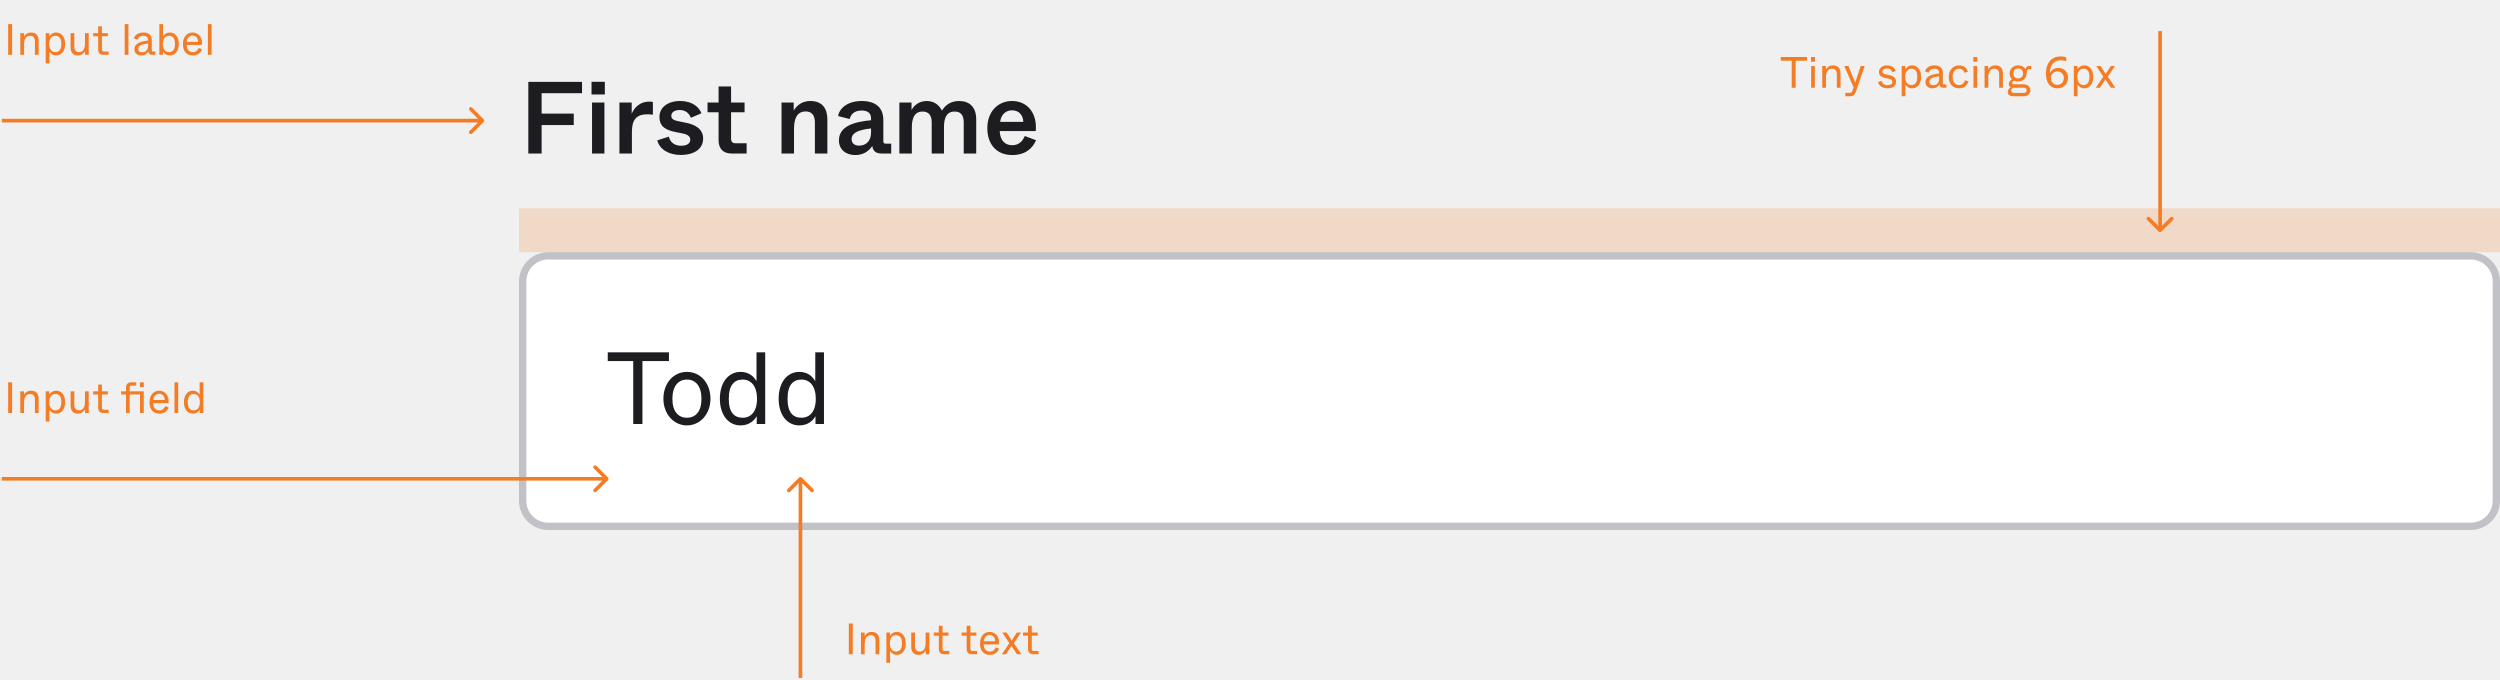
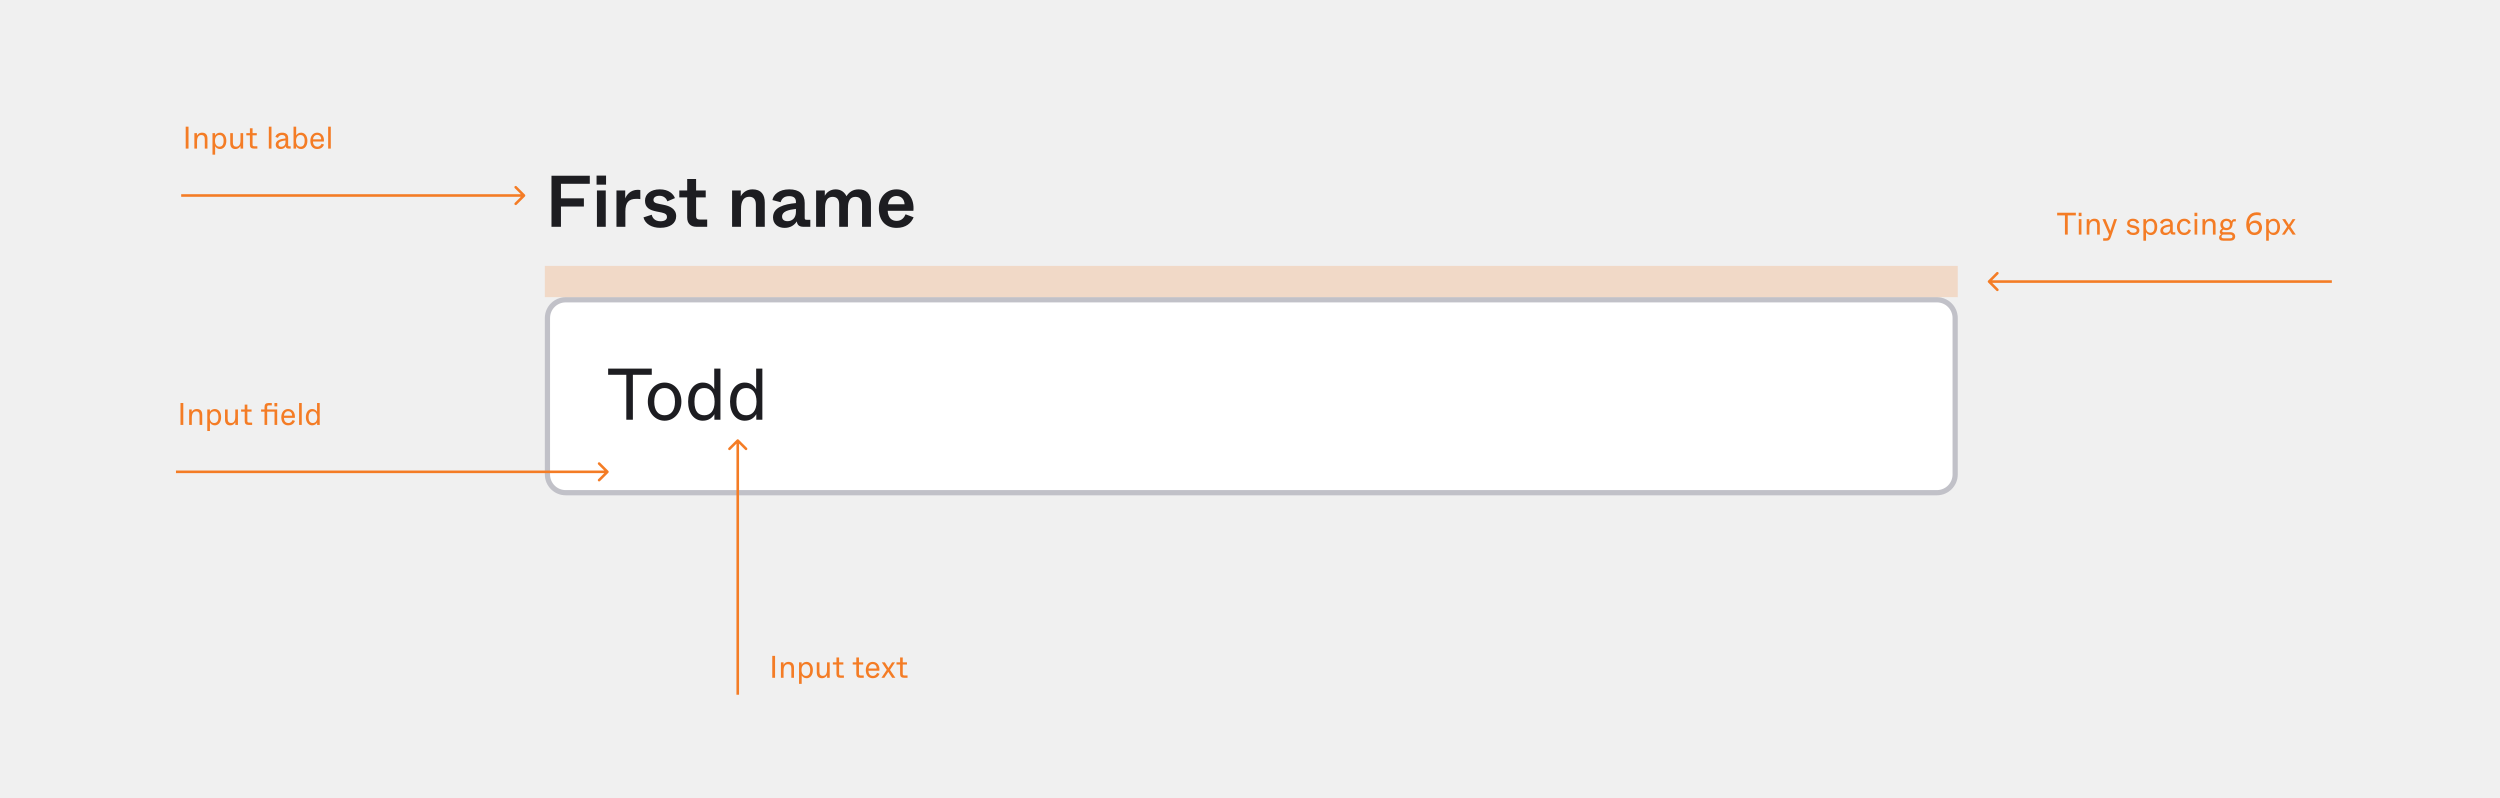
- <svg xmlns="http://www.w3.org/2000/svg" width="684" height="186" viewBox="0 0 684 186" fill="none">
-   <rect x="143" y="70" width="540" height="74" rx="7" fill="white" />
-   <path d="M173.252 116H175.772V98.78H183.024V96.4H166.28V98.78H173.252V116ZM187.946 116.392C191.586 116.392 194.386 113.256 194.386 109.084C194.386 104.912 191.698 101.748 187.946 101.748C184.194 101.748 181.506 104.912 181.506 109.084C181.506 113.256 184.306 116.392 187.946 116.392ZM187.946 114.292C185.594 114.292 183.97 112.612 183.97 109.112C183.97 105.612 185.594 103.848 187.946 103.848C190.298 103.848 191.922 105.612 191.922 109.112C191.922 112.612 190.298 114.292 187.946 114.292ZM202.585 116.392C205.021 116.392 206.365 115.048 207.037 113.872V116H209.361V96.4H206.981V101.58V104.296C206.309 103.12 205.021 101.748 202.585 101.748C199.393 101.748 196.957 104.52 196.957 109.084C196.957 113.648 199.393 116.392 202.585 116.392ZM203.201 114.292C200.989 114.292 199.393 112.976 199.393 109.112C199.393 105.248 200.989 103.848 203.201 103.848C205.469 103.848 207.121 105.612 207.121 109.112C207.121 112.612 205.469 114.292 203.201 114.292ZM218.663 116.392C221.099 116.392 222.443 115.048 223.115 113.872V116H225.439V96.4H223.059V101.58V104.296C222.387 103.12 221.099 101.748 218.663 101.748C215.471 101.748 213.035 104.52 213.035 109.084C213.035 113.648 215.471 116.392 218.663 116.392ZM219.279 114.292C217.067 114.292 215.471 112.976 215.471 109.112C215.471 105.248 217.067 103.848 219.279 103.848C221.547 103.848 223.199 105.612 223.199 109.112C223.199 112.612 221.547 114.292 219.279 114.292Z" fill="#1D1D21" />
-   <rect x="143" y="70" width="540" height="74" rx="7" stroke="#C1C1C8" stroke-width="2" />
-   <path d="M144.548 42H148.188V34.216H156.98V31.08H148.188V25.508H159.248V22.4H144.548V42ZM161.842 25.844H165.482V22.372H161.842V25.844ZM161.982 42H165.37V28.056H161.982V42ZM169.474 42H172.89V36.12C172.89 32.704 174.15 31.276 177.118 31.276C177.622 31.276 178.126 31.304 178.63 31.388V27.888C178.378 27.832 178.098 27.804 177.706 27.804C174.598 27.804 173.282 30.016 172.834 31.136V28.056H169.474V42ZM186.22 42.392C190.112 42.392 192.38 40.628 192.38 37.912C192.38 35.056 189.804 33.992 187.592 33.572L185.8 33.208C184.12 32.9 183.672 32.452 183.672 31.668C183.672 30.828 184.428 30.1 185.968 30.1C187.704 30.1 188.628 31.164 189.02 32.228L191.904 30.996C191.316 29.428 189.58 27.636 186.08 27.636C182.72 27.636 180.424 29.372 180.424 31.976C180.424 34.692 182.216 35.616 184.932 36.148L186.78 36.512C188.432 36.848 188.852 37.464 188.852 38.248C188.852 39.228 187.984 39.872 186.36 39.872C183.84 39.872 183.168 38.164 183 37.38L179.836 38.388C180.452 40.936 183.084 42.392 186.22 42.392ZM200.133 42H204.277V39.2H201.309C200.413 39.2 200.021 38.808 200.021 37.912V30.716H203.717V28.056H200.021V23.66H196.605V28.056H193.581V30.716H196.605V38.444C196.605 40.656 197.865 42 200.133 42ZM213.826 42H217.242V35.644C217.242 33.936 217.298 30.492 220.434 30.492C221.974 30.492 222.954 31.388 222.954 33.488V42H226.37V32.732C226.37 29.68 224.998 27.636 221.666 27.636C218.95 27.636 217.606 29.456 217.158 30.268V28.056H213.826V42ZM233.981 42.42C236.333 42.42 237.817 41.244 238.657 39.928C238.825 41.16 239.441 42 241.205 42H243.837V39.312H242.521C241.793 39.312 241.681 39.144 241.681 38.472V32.844C241.681 29.428 239.581 27.636 235.745 27.636C231.825 27.636 229.641 29.68 229.305 31.752L232.469 32.564C232.805 31.332 233.673 30.24 235.745 30.24C237.537 30.24 238.321 31.052 238.321 32.424V32.9C233.701 33.32 229.529 34.524 229.529 38.416C229.529 40.88 231.377 42.42 233.981 42.42ZM235.101 39.844C233.701 39.844 233.001 39.144 233.001 38.08C233.001 36.092 235.437 35.476 238.321 35.14V36.26C238.321 38.752 236.753 39.844 235.101 39.844ZM246.064 42H249.48V35.112C249.48 33.488 249.592 30.52 252.42 30.52C253.904 30.52 254.912 31.332 254.912 33.488V42H258.272V35.112C258.272 33.488 258.328 30.52 261.184 30.52C262.696 30.52 263.676 31.332 263.676 33.488V42H267.092V32.704C267.092 29.204 265.188 27.636 262.388 27.636C260.176 27.636 258.72 28.672 257.712 30.268C256.928 28.672 255.528 27.636 253.568 27.636C251.58 27.636 250.152 28.7 249.396 30.1V28.056H246.064V42ZM276.936 42.42C280.604 42.42 282.564 40.516 283.46 38.36L280.38 37.212C279.876 38.388 278.952 39.732 276.964 39.732C275.172 39.732 273.66 38.696 273.52 35.868H283.376C283.824 31.248 281.332 27.636 276.88 27.636C273.016 27.636 270.132 30.576 270.132 35.028C270.132 39.676 272.82 42.42 276.936 42.42ZM273.632 33.348C273.884 31.332 275.2 30.184 276.88 30.184C278.644 30.184 279.876 31.304 279.988 33.348H273.632Z" fill="#1D1D21" />
-   <path d="M591.5 9L591.5 8.5L590.5 8.5L590.5 9L591.5 9ZM590.646 63.354C590.842 63.549 591.158 63.549 591.354 63.354L594.536 60.172C594.731 59.976 594.731 59.66 594.536 59.465C594.34 59.269 594.024 59.269 593.828 59.465L591 62.293L588.172 59.465C587.976 59.269 587.66 59.269 587.464 59.465C587.269 59.66 587.269 59.976 587.464 60.172L590.646 63.354ZM590.5 9L590.5 63L591.5 63L591.5 9L590.5 9Z" fill="#F47C25" />
-   <path d="M490.21 24H491.29V16.62H494.398V15.6H487.222V16.62H490.21V24ZM495.492 16.896H496.572V15.6H495.492V16.896ZM495.528 24H496.548V18.06H495.528V24ZM498.563 24H499.583V21.48C499.583 20.604 499.619 18.792 501.251 18.792C502.043 18.792 502.559 19.248 502.559 20.364V24H503.579V20.124C503.579 18.804 502.979 17.892 501.503 17.892C500.219 17.892 499.643 18.804 499.559 19.068V18.06H498.563V24ZM509.1 18.06L508.02 21.312C507.78 22.032 507.708 22.248 507.6 22.596C507.48 22.284 507.384 22.044 507.012 21.144L505.74 18.06H504.588L507.156 23.928L506.82 24.876C506.664 25.32 506.4 25.404 506.004 25.404H504.876V26.34H506.004C507.048 26.34 507.48 25.992 507.876 24.816L510.18 18.06H509.1ZM516.41 24.168C517.91 24.168 518.774 23.46 518.774 22.344C518.774 20.988 517.37 20.628 516.77 20.508L516.086 20.376C515.234 20.208 515.042 19.968 515.042 19.572C515.042 19.14 515.426 18.732 516.254 18.732C517.262 18.732 517.598 19.368 517.742 19.764L518.666 19.428C518.426 18.648 517.73 17.892 516.254 17.892C515.09 17.892 514.082 18.612 514.082 19.68C514.082 20.808 514.946 21.18 515.93 21.372L516.614 21.504C517.478 21.672 517.754 21.984 517.754 22.428C517.754 22.992 517.274 23.292 516.41 23.292C515.474 23.292 514.994 22.848 514.814 22.14L513.83 22.464C514.094 23.604 515.198 24.168 516.41 24.168ZM520.301 26.34H521.321V24.24V23.076C521.609 23.58 522.161 24.168 523.205 24.168C524.573 24.168 525.617 22.98 525.617 21.024C525.617 19.068 524.573 17.892 523.205 17.892C522.161 17.892 521.585 18.468 521.297 18.972V18.06H520.301V26.34ZM522.941 23.268C521.969 23.268 521.261 22.512 521.261 21.012C521.261 19.512 521.969 18.792 522.941 18.792C523.889 18.792 524.573 19.356 524.573 21.012C524.573 22.668 523.889 23.268 522.941 23.268ZM528.728 24.168C529.652 24.168 530.216 23.772 530.66 23.1C530.732 23.592 530.864 24 531.764 24H532.544V23.1H531.92C531.644 23.1 531.572 23.028 531.572 22.752V19.932C531.572 18.708 530.84 17.892 529.256 17.892C527.708 17.892 526.892 18.732 526.676 19.524L527.672 19.884C527.828 19.44 528.152 18.792 529.244 18.792C530.156 18.792 530.552 19.224 530.552 19.944V20.112C528.62 20.268 526.808 20.832 526.808 22.464C526.808 23.52 527.552 24.168 528.728 24.168ZM528.968 23.304C528.224 23.304 527.864 22.944 527.864 22.38C527.864 21.408 529.1 21.036 530.552 20.88V21.54C530.552 22.776 529.748 23.304 528.968 23.304ZM536.001 24.168C537.333 24.168 538.197 23.388 538.581 22.284L537.621 21.948C537.429 22.596 536.985 23.268 536.001 23.268C535.017 23.268 534.249 22.548 534.249 21.024C534.249 19.536 535.041 18.792 535.989 18.792C536.853 18.792 537.285 19.356 537.477 19.92L538.425 19.608C538.149 18.684 537.333 17.892 535.989 17.892C534.345 17.892 533.181 19.188 533.181 21.024C533.181 22.944 534.285 24.168 536.001 24.168ZM539.906 16.896H540.986V15.6H539.906V16.896ZM539.942 24H540.962V18.06H539.942V24ZM542.977 24H543.997V21.48C543.997 20.604 544.033 18.792 545.665 18.792C546.457 18.792 546.973 19.248 546.973 20.364V24H547.993V20.124C547.993 18.804 547.393 17.892 545.917 17.892C544.633 17.892 544.057 18.804 543.973 19.068V18.06H542.977V24ZM550.886 26.34H553.658C554.666 26.34 555.518 25.812 555.518 24.708C555.518 23.712 554.774 23.064 553.634 23.064H551.042C550.622 23.064 550.538 22.848 550.538 22.656C550.538 22.44 550.754 22.212 551.078 22.068C551.402 22.26 551.774 22.296 552.182 22.296C553.502 22.296 554.402 21.42 554.498 20.076L554.522 19.752C554.57 19.056 554.774 18.924 555.314 18.924H555.77V18.06H555.134C554.558 18.06 554.282 18.456 554.162 18.912C553.91 18.492 553.286 17.892 552.182 17.892C550.814 17.892 549.818 18.864 549.818 20.1C549.818 20.844 550.142 21.384 550.478 21.684C550.094 21.96 549.602 22.356 549.602 22.944C549.602 23.412 549.794 23.688 550.13 23.892C549.77 24.096 549.338 24.54 549.338 25.14C549.338 25.836 549.746 26.34 550.886 26.34ZM552.182 21.456C551.378 21.456 550.85 20.916 550.85 20.1C550.85 19.284 551.378 18.732 552.182 18.732C552.986 18.732 553.514 19.284 553.514 20.1C553.514 20.916 552.986 21.456 552.182 21.456ZM551.234 25.428C550.61 25.428 550.274 25.296 550.274 24.804C550.274 24.396 550.538 24.132 550.742 24H553.55C554.018 24 554.486 24.096 554.486 24.708C554.486 25.32 554.018 25.428 553.55 25.428H551.234ZM562.894 24.168C564.814 24.168 565.81 22.8 565.81 21.252C565.81 19.812 564.826 18.576 563.134 18.576C562.102 18.576 561.202 19.152 560.842 20.076C560.83 17.592 562.138 16.488 563.842 16.488C564.394 16.488 564.886 16.596 565.318 16.752V15.672C564.886 15.516 564.238 15.432 563.818 15.432C561.058 15.432 559.762 17.508 559.762 20.088C559.762 22.8 561.058 24.168 562.894 24.168ZM562.906 23.208C561.91 23.208 561.142 22.488 561.142 21.372C561.142 20.256 561.91 19.536 562.906 19.536C563.878 19.536 564.67 20.256 564.67 21.372C564.67 22.488 563.878 23.208 562.906 23.208ZM567.399 26.34H568.419V24.24V23.076C568.707 23.58 569.259 24.168 570.303 24.168C571.671 24.168 572.715 22.98 572.715 21.024C572.715 19.068 571.671 17.892 570.303 17.892C569.259 17.892 568.683 18.468 568.395 18.972V18.06H567.399V26.34ZM570.039 23.268C569.067 23.268 568.359 22.512 568.359 21.012C568.359 19.512 569.067 18.792 570.039 18.792C570.987 18.792 571.671 19.356 571.671 21.012C571.671 22.668 570.987 23.268 570.039 23.268ZM573.427 24H574.543L575.299 22.872L576.055 21.732C576.223 21.996 576.355 22.2 576.799 22.872L577.543 24H578.767L576.703 20.976L578.647 18.06H577.519L576.871 19.08C576.415 19.788 576.271 20.004 576.103 20.244C575.959 20.004 575.827 19.788 575.383 19.08L574.735 18.06H573.547L575.467 20.964L573.427 24Z" fill="#F47C25" />
-   <path d="M219.5 185L219.5 185.5L218.5 185.5L218.5 185L219.5 185ZM218.646 130.646C218.842 130.451 219.158 130.451 219.354 130.646L222.536 133.828C222.731 134.024 222.731 134.34 222.536 134.536C222.34 134.731 222.024 134.731 221.828 134.536L219 131.707L216.172 134.536C215.976 134.731 215.66 134.731 215.464 134.536C215.269 134.34 215.269 134.024 215.464 133.828L218.646 130.646ZM218.5 185L218.5 131L219.5 131L219.5 185L218.5 185Z" fill="#F47C25" />
-   <path d="M232.236 179H233.316V170.6H232.236V179ZM235.559 179H236.579V176.48C236.579 175.604 236.615 173.792 238.247 173.792C239.039 173.792 239.555 174.248 239.555 175.364V179H240.575V175.124C240.575 173.804 239.975 172.892 238.499 172.892C237.215 172.892 236.639 173.804 236.555 174.068V173.06H235.559V179ZM242.508 181.34H243.528V179.24V178.076C243.816 178.58 244.368 179.168 245.412 179.168C246.78 179.168 247.824 177.98 247.824 176.024C247.824 174.068 246.78 172.892 245.412 172.892C244.368 172.892 243.792 173.468 243.504 173.972V173.06H242.508V181.34ZM245.148 178.268C244.176 178.268 243.468 177.512 243.468 176.012C243.468 174.512 244.176 173.792 245.148 173.792C246.096 173.792 246.78 174.356 246.78 176.012C246.78 177.668 246.096 178.268 245.148 178.268ZM251.295 179.168C252.531 179.168 253.095 178.292 253.275 177.968V179H254.271V173.06H253.251V175.58C253.251 176.492 253.227 178.268 251.619 178.268C250.839 178.268 250.335 177.812 250.335 176.696V173.06H249.315V176.936C249.315 178.256 249.903 179.168 251.295 179.168ZM258.353 179H259.721V178.1H258.485C258.065 178.1 257.885 177.92 257.885 177.5V173.924H259.505V173.06H257.885V171.2H256.865V173.06H255.485V173.924H256.865V177.56C256.865 178.544 257.369 179 258.353 179ZM265.97 179H267.338V178.1H266.102C265.682 178.1 265.502 177.92 265.502 177.5V173.924H267.122V173.06H265.502V171.2H264.482V173.06H263.102V173.924H264.482V177.56C264.482 178.544 264.986 179 265.97 179ZM270.815 179.168C271.931 179.168 272.927 178.664 273.371 177.452L272.435 177.128C272.279 177.512 271.859 178.28 270.851 178.28C270.023 178.28 269.195 177.8 269.135 176.3H273.323C273.551 174.356 272.483 172.892 270.755 172.892C269.243 172.892 268.127 174.104 268.127 176.06C268.127 178.076 269.195 179.168 270.815 179.168ZM269.159 175.448C269.243 174.368 269.975 173.732 270.755 173.732C271.571 173.732 272.279 174.32 272.279 175.448H269.159ZM274.119 179H275.235L275.991 177.872L276.747 176.732C276.915 176.996 277.047 177.2 277.491 177.872L278.235 179H279.459L277.395 175.976L279.339 173.06H278.211L277.563 174.08C277.107 174.788 276.963 175.004 276.795 175.244C276.651 175.004 276.519 174.788 276.075 174.08L275.427 173.06H274.239L276.159 175.964L274.119 179ZM282.763 179H284.131V178.1H282.895C282.475 178.1 282.295 177.92 282.295 177.5V173.924H283.915V173.06H282.295V171.2H281.275V173.06H279.895V173.924H281.275V177.56C281.275 178.544 281.779 179 282.763 179Z" fill="#F47C25" />
-   <path d="M1 130.5L0.5 130.5L0.5 131.5L1 131.5L1 130.5ZM166.354 131.354C166.549 131.158 166.549 130.842 166.354 130.646L163.172 127.464C162.976 127.269 162.66 127.269 162.464 127.464C162.269 127.66 162.269 127.976 162.464 128.172L165.293 131L162.464 133.828C162.269 134.024 162.269 134.34 162.464 134.536C162.66 134.731 162.976 134.731 163.172 134.536L166.354 131.354ZM1 131.5L166 131.5L166 130.5L1 130.5L1 131.5Z" fill="#F47C25" />
-   <path d="M1 32.5L0.5 32.5L0.5 33.5L1 33.5L1 32.5ZM132.354 33.353C132.549 33.158 132.549 32.842 132.354 32.646L129.172 29.465C128.976 29.269 128.66 29.269 128.464 29.465C128.269 29.66 128.269 29.976 128.464 30.172L131.293 33L128.464 35.828C128.269 36.024 128.269 36.34 128.464 36.535C128.66 36.731 128.976 36.731 129.172 36.535L132.354 33.353ZM1 33.5L132 33.5L132 32.5L1 32.5L1 33.5Z" fill="#F47C25" />
-   <path d="M2.236 113H3.316V104.6H2.236V113ZM5.559 113H6.579V110.48C6.579 109.604 6.615 107.792 8.247 107.792C9.039 107.792 9.555 108.248 9.555 109.364V113H10.575V109.124C10.575 107.804 9.975 106.892 8.499 106.892C7.215 106.892 6.639 107.804 6.555 108.068V107.06H5.559V113ZM12.508 115.34H13.528V113.24V112.076C13.816 112.58 14.368 113.168 15.412 113.168C16.78 113.168 17.824 111.98 17.824 110.024C17.824 108.068 16.78 106.892 15.412 106.892C14.368 106.892 13.792 107.468 13.504 107.972V107.06H12.508V115.34ZM15.148 112.268C14.176 112.268 13.468 111.512 13.468 110.012C13.468 108.512 14.176 107.792 15.148 107.792C16.096 107.792 16.78 108.356 16.78 110.012C16.78 111.668 16.096 112.268 15.148 112.268ZM21.295 113.168C22.531 113.168 23.095 112.292 23.275 111.968V113H24.271V107.06H23.251V109.58C23.251 110.492 23.227 112.268 21.619 112.268C20.839 112.268 20.335 111.812 20.335 110.696V107.06H19.315V110.936C19.315 112.256 19.903 113.168 21.295 113.168ZM28.353 113H29.721V112.1H28.485C28.065 112.1 27.885 111.92 27.885 111.5V107.924H29.505V107.06H27.885V105.2H26.865V107.06H25.485V107.924H26.865V111.56C26.865 112.544 27.369 113 28.353 113ZM39.33 107.06H35.49V106.1C35.49 105.68 35.67 105.5 36.09 105.5H37.266V104.6H35.97C34.986 104.6 34.47 105.068 34.47 106.172V107.06H33.15V107.924H34.47V113H35.49V107.924H38.31V113H39.33V107.06ZM38.274 104.6V105.896H39.354V104.6H38.274ZM43.592 113.168C44.708 113.168 45.704 112.664 46.148 111.452L45.212 111.128C45.056 111.512 44.636 112.28 43.628 112.28C42.8 112.28 41.972 111.8 41.912 110.3H46.1C46.328 108.356 45.26 106.892 43.532 106.892C42.02 106.892 40.904 108.104 40.904 110.06C40.904 112.076 41.972 113.168 43.592 113.168ZM41.936 109.448C42.02 108.368 42.752 107.732 43.532 107.732C44.348 107.732 45.056 108.32 45.056 109.448H41.936ZM47.735 113H48.755V104.6H47.735V113ZM52.738 113.168C53.782 113.168 54.358 112.592 54.646 112.088V113H55.642V104.6H54.622V106.82V107.984C54.334 107.48 53.782 106.892 52.738 106.892C51.37 106.892 50.326 108.08 50.326 110.036C50.326 111.992 51.37 113.168 52.738 113.168ZM53.002 112.268C52.054 112.268 51.37 111.704 51.37 110.048C51.37 108.392 52.054 107.792 53.002 107.792C53.974 107.792 54.682 108.548 54.682 110.048C54.682 111.548 53.974 112.268 53.002 112.268Z" fill="#F47C25" />
-   <path d="M2.236 15H3.316V6.6H2.236V15ZM5.559 15H6.579V12.48C6.579 11.604 6.615 9.792 8.247 9.792C9.039 9.792 9.555 10.248 9.555 11.364V15H10.575V11.124C10.575 9.804 9.975 8.892 8.499 8.892C7.215 8.892 6.639 9.804 6.555 10.068V9.06H5.559V15ZM12.508 17.34H13.528V15.24V14.076C13.816 14.58 14.368 15.168 15.412 15.168C16.78 15.168 17.824 13.98 17.824 12.024C17.824 10.068 16.78 8.892 15.412 8.892C14.368 8.892 13.792 9.468 13.504 9.972V9.06H12.508V17.34ZM15.148 14.268C14.176 14.268 13.468 13.512 13.468 12.012C13.468 10.512 14.176 9.792 15.148 9.792C16.096 9.792 16.78 10.356 16.78 12.012C16.78 13.668 16.096 14.268 15.148 14.268ZM21.295 15.168C22.531 15.168 23.095 14.292 23.275 13.968V15H24.271V9.06H23.251V11.58C23.251 12.492 23.227 14.268 21.619 14.268C20.839 14.268 20.335 13.812 20.335 12.696V9.06H19.315V12.936C19.315 14.256 19.903 15.168 21.295 15.168ZM28.353 15H29.721V14.1H28.485C28.065 14.1 27.885 13.92 27.885 13.5V9.924H29.505V9.06H27.885V7.2H26.865V9.06H25.485V9.924H26.865V13.56C26.865 14.544 27.369 15 28.353 15ZM34.117 15H35.137V6.6H34.117V15ZM38.688 15.168C39.612 15.168 40.176 14.772 40.62 14.1C40.693 14.592 40.825 15 41.724 15H42.505V14.1H41.88C41.605 14.1 41.532 14.028 41.532 13.752V10.932C41.532 9.708 40.8 8.892 39.217 8.892C37.669 8.892 36.852 9.732 36.636 10.524L37.633 10.884C37.788 10.44 38.112 9.792 39.205 9.792C40.117 9.792 40.513 10.224 40.513 10.944V11.112C38.581 11.268 36.769 11.832 36.769 13.464C36.769 14.52 37.513 15.168 38.688 15.168ZM38.928 14.304C38.184 14.304 37.825 13.944 37.825 13.38C37.825 12.408 39.06 12.036 40.513 11.88V12.54C40.513 13.776 39.709 14.304 38.928 14.304ZM46.502 15.168C47.87 15.168 48.914 13.98 48.914 12.024C48.914 10.068 47.87 8.892 46.502 8.892C45.458 8.892 44.906 9.468 44.618 9.972V8.82V6.6H43.598V15H44.594V14.076C44.882 14.58 45.458 15.168 46.502 15.168ZM46.238 14.268C45.266 14.268 44.558 13.512 44.558 12.012C44.558 10.512 45.266 9.792 46.238 9.792C47.186 9.792 47.87 10.356 47.87 12.012C47.87 13.668 47.186 14.268 46.238 14.268ZM52.733 15.168C53.849 15.168 54.844 14.664 55.288 13.452L54.352 13.128C54.197 13.512 53.776 14.28 52.769 14.28C51.941 14.28 51.112 13.8 51.053 12.3H55.24C55.468 10.356 54.401 8.892 52.672 8.892C51.16 8.892 50.044 10.104 50.044 12.06C50.044 14.076 51.112 15.168 52.733 15.168ZM51.077 11.448C51.16 10.368 51.892 9.732 52.672 9.732C53.489 9.732 54.197 10.32 54.197 11.448H51.077ZM56.875 15H57.895V6.6H56.875V15Z" fill="#F47C25" />
-   <rect opacity="0.2" x="142" y="57" width="542" height="12" fill="#F47C25" />
+ <svg xmlns="http://www.w3.org/2000/svg" width="959" height="306" viewBox="0 0 959 306" fill="none">
+   <rect x="210" y="115" width="540" height="74" rx="7" fill="white" />
+   <path d="M240.252 161H242.772V143.78H250.024V141.4H233.28V143.78H240.252V161ZM254.946 161.392C258.586 161.392 261.386 158.256 261.386 154.084C261.386 149.912 258.698 146.748 254.946 146.748C251.194 146.748 248.506 149.912 248.506 154.084C248.506 158.256 251.306 161.392 254.946 161.392ZM254.946 159.292C252.594 159.292 250.97 157.612 250.97 154.112C250.97 150.612 252.594 148.848 254.946 148.848C257.298 148.848 258.922 150.612 258.922 154.112C258.922 157.612 257.298 159.292 254.946 159.292ZM269.585 161.392C272.021 161.392 273.365 160.048 274.037 158.872V161H276.361V141.4H273.981V146.58V149.296C273.309 148.12 272.021 146.748 269.585 146.748C266.393 146.748 263.957 149.52 263.957 154.084C263.957 158.648 266.393 161.392 269.585 161.392ZM270.201 159.292C267.989 159.292 266.393 157.976 266.393 154.112C266.393 150.248 267.989 148.848 270.201 148.848C272.469 148.848 274.121 150.612 274.121 154.112C274.121 157.612 272.469 159.292 270.201 159.292ZM285.663 161.392C288.099 161.392 289.443 160.048 290.115 158.872V161H292.439V141.4H290.059V146.58V149.296C289.387 148.12 288.099 146.748 285.663 146.748C282.471 146.748 280.035 149.52 280.035 154.084C280.035 158.648 282.471 161.392 285.663 161.392ZM286.279 159.292C284.067 159.292 282.471 157.976 282.471 154.112C282.471 150.248 284.067 148.848 286.279 148.848C288.547 148.848 290.199 150.612 290.199 154.112C290.199 157.612 288.547 159.292 286.279 159.292Z" fill="#1D1D21" />
+   <rect x="210" y="115" width="540" height="74" rx="7" stroke="#C1C1C8" stroke-width="2" />
+   <path d="M211.548 87H215.188V79.216H223.98V76.08H215.188V70.508H226.248V67.4H211.548V87ZM228.842 70.844H232.482V67.372H228.842V70.844ZM228.982 87H232.37V73.056H228.982V87ZM236.474 87H239.89V81.12C239.89 77.704 241.15 76.276 244.118 76.276C244.622 76.276 245.126 76.304 245.63 76.388V72.888C245.378 72.832 245.098 72.804 244.706 72.804C241.598 72.804 240.282 75.016 239.834 76.136V73.056H236.474V87ZM253.22 87.392C257.112 87.392 259.38 85.628 259.38 82.912C259.38 80.056 256.804 78.992 254.592 78.572L252.8 78.208C251.12 77.9 250.672 77.452 250.672 76.668C250.672 75.828 251.428 75.1 252.968 75.1C254.704 75.1 255.628 76.164 256.02 77.228L258.904 75.996C258.316 74.428 256.58 72.636 253.08 72.636C249.72 72.636 247.424 74.372 247.424 76.976C247.424 79.692 249.216 80.616 251.932 81.148L253.78 81.512C255.432 81.848 255.852 82.464 255.852 83.248C255.852 84.228 254.984 84.872 253.36 84.872C250.84 84.872 250.168 83.164 250 82.38L246.836 83.388C247.452 85.936 250.084 87.392 253.22 87.392ZM267.133 87H271.277V84.2H268.309C267.413 84.2 267.021 83.808 267.021 82.912V75.716H270.717V73.056H267.021V68.66H263.605V73.056H260.581V75.716H263.605V83.444C263.605 85.656 264.865 87 267.133 87ZM280.826 87H284.242V80.644C284.242 78.936 284.298 75.492 287.434 75.492C288.974 75.492 289.954 76.388 289.954 78.488V87H293.37V77.732C293.37 74.68 291.998 72.636 288.666 72.636C285.95 72.636 284.606 74.456 284.158 75.268V73.056H280.826V87ZM300.981 87.42C303.333 87.42 304.817 86.244 305.657 84.928C305.825 86.16 306.441 87 308.205 87H310.837V84.312H309.521C308.793 84.312 308.681 84.144 308.681 83.472V77.844C308.681 74.428 306.581 72.636 302.745 72.636C298.825 72.636 296.641 74.68 296.305 76.752L299.469 77.564C299.805 76.332 300.673 75.24 302.745 75.24C304.537 75.24 305.321 76.052 305.321 77.424V77.9C300.701 78.32 296.529 79.524 296.529 83.416C296.529 85.88 298.377 87.42 300.981 87.42ZM302.101 84.844C300.701 84.844 300.001 84.144 300.001 83.08C300.001 81.092 302.437 80.476 305.321 80.14V81.26C305.321 83.752 303.753 84.844 302.101 84.844ZM313.064 87H316.48V80.112C316.48 78.488 316.592 75.52 319.42 75.52C320.904 75.52 321.912 76.332 321.912 78.488V87H325.272V80.112C325.272 78.488 325.328 75.52 328.184 75.52C329.696 75.52 330.676 76.332 330.676 78.488V87H334.092V77.704C334.092 74.204 332.188 72.636 329.388 72.636C327.176 72.636 325.72 73.672 324.712 75.268C323.928 73.672 322.528 72.636 320.568 72.636C318.58 72.636 317.152 73.7 316.396 75.1V73.056H313.064V87ZM343.936 87.42C347.604 87.42 349.564 85.516 350.46 83.36L347.38 82.212C346.876 83.388 345.952 84.732 343.964 84.732C342.172 84.732 340.66 83.696 340.52 80.868H350.376C350.824 76.248 348.332 72.636 343.88 72.636C340.016 72.636 337.132 75.576 337.132 80.028C337.132 84.676 339.82 87.42 343.936 87.42ZM340.632 78.348C340.884 76.332 342.2 75.184 343.88 75.184C345.644 75.184 346.876 76.304 346.988 78.348H340.632Z" fill="#1D1D21" />
+   <path d="M282.5 266L282.5 266.5L283.5 266.5L283.5 266L282.5 266ZM283.354 168.646C283.158 168.451 282.842 168.451 282.646 168.646L279.464 171.828C279.269 172.024 279.269 172.34 279.464 172.536C279.66 172.731 279.976 172.731 280.172 172.536L283 169.707L285.828 172.536C286.024 172.731 286.34 172.731 286.536 172.536C286.731 172.34 286.731 172.024 286.536 171.828L283.354 168.646ZM283.5 266L283.5 169L282.5 169L282.5 266L283.5 266Z" fill="#F47C25" />
+   <path d="M296.236 260H297.316V251.6H296.236V260ZM299.559 260H300.579V257.48C300.579 256.604 300.615 254.792 302.247 254.792C303.039 254.792 303.555 255.248 303.555 256.364V260H304.575V256.124C304.575 254.804 303.975 253.892 302.499 253.892C301.215 253.892 300.639 254.804 300.555 255.068V254.06H299.559V260ZM306.508 262.34H307.528V260.24V259.076C307.816 259.58 308.368 260.168 309.412 260.168C310.78 260.168 311.824 258.98 311.824 257.024C311.824 255.068 310.78 253.892 309.412 253.892C308.368 253.892 307.792 254.468 307.504 254.972V254.06H306.508V262.34ZM309.148 259.268C308.176 259.268 307.468 258.512 307.468 257.012C307.468 255.512 308.176 254.792 309.148 254.792C310.096 254.792 310.78 255.356 310.78 257.012C310.78 258.668 310.096 259.268 309.148 259.268ZM315.295 260.168C316.531 260.168 317.095 259.292 317.275 258.968V260H318.271V254.06H317.251V256.58C317.251 257.492 317.227 259.268 315.619 259.268C314.839 259.268 314.335 258.812 314.335 257.696V254.06H313.315V257.936C313.315 259.256 313.903 260.168 315.295 260.168ZM322.353 260H323.721V259.1H322.485C322.065 259.1 321.885 258.92 321.885 258.5V254.924H323.505V254.06H321.885V252.2H320.865V254.06H319.485V254.924H320.865V258.56C320.865 259.544 321.369 260 322.353 260ZM329.97 260H331.338V259.1H330.102C329.682 259.1 329.502 258.92 329.502 258.5V254.924H331.122V254.06H329.502V252.2H328.482V254.06H327.102V254.924H328.482V258.56C328.482 259.544 328.986 260 329.97 260ZM334.815 260.168C335.931 260.168 336.927 259.664 337.371 258.452L336.435 258.128C336.279 258.512 335.859 259.28 334.851 259.28C334.023 259.28 333.195 258.8 333.135 257.3H337.323C337.551 255.356 336.483 253.892 334.755 253.892C333.243 253.892 332.127 255.104 332.127 257.06C332.127 259.076 333.195 260.168 334.815 260.168ZM333.159 256.448C333.243 255.368 333.975 254.732 334.755 254.732C335.571 254.732 336.279 255.32 336.279 256.448H333.159ZM338.119 260H339.235L339.991 258.872L340.747 257.732C340.915 257.996 341.047 258.2 341.491 258.872L342.235 260H343.459L341.395 256.976L343.339 254.06H342.211L341.563 255.08C341.107 255.788 340.963 256.004 340.795 256.244C340.651 256.004 340.519 255.788 340.075 255.08L339.427 254.06H338.239L340.159 256.964L338.119 260ZM346.763 260H348.131V259.1H346.895C346.475 259.1 346.295 258.92 346.295 258.5V254.924H347.915V254.06H346.295V252.2H345.275V254.06H343.895V254.924H345.275V258.56C345.275 259.544 345.779 260 346.763 260Z" fill="#F47C25" />
+   <path d="M68 180.5L67.5 180.5L67.5 181.5L68 181.5L68 180.5ZM233.354 181.354C233.549 181.158 233.549 180.842 233.354 180.646L230.172 177.464C229.976 177.269 229.66 177.269 229.464 177.464C229.269 177.66 229.269 177.976 229.464 178.172L232.293 181L229.464 183.828C229.269 184.024 229.269 184.34 229.464 184.536C229.66 184.731 229.976 184.731 230.172 184.536L233.354 181.354ZM68 181.5L233 181.5L233 180.5L68 180.5L68 181.5Z" fill="#F47C25" />
+   <path d="M69.236 163H70.316V154.6H69.236V163ZM72.559 163H73.579V160.48C73.579 159.604 73.615 157.792 75.247 157.792C76.039 157.792 76.555 158.248 76.555 159.364V163H77.575V159.124C77.575 157.804 76.975 156.892 75.499 156.892C74.215 156.892 73.639 157.804 73.555 158.068V157.06H72.559V163ZM79.508 165.34H80.528V163.24V162.076C80.816 162.58 81.368 163.168 82.412 163.168C83.78 163.168 84.824 161.98 84.824 160.024C84.824 158.068 83.78 156.892 82.412 156.892C81.368 156.892 80.792 157.468 80.504 157.972V157.06H79.508V165.34ZM82.148 162.268C81.176 162.268 80.468 161.512 80.468 160.012C80.468 158.512 81.176 157.792 82.148 157.792C83.096 157.792 83.78 158.356 83.78 160.012C83.78 161.668 83.096 162.268 82.148 162.268ZM88.295 163.168C89.531 163.168 90.095 162.292 90.275 161.968V163H91.271V157.06H90.251V159.58C90.251 160.492 90.227 162.268 88.619 162.268C87.839 162.268 87.335 161.812 87.335 160.696V157.06H86.315V160.936C86.315 162.256 86.903 163.168 88.295 163.168ZM95.353 163H96.721V162.1H95.485C95.065 162.1 94.885 161.92 94.885 161.5V157.924H96.505V157.06H94.885V155.2H93.865V157.06H92.485V157.924H93.865V161.56C93.865 162.544 94.369 163 95.353 163ZM106.33 157.06H102.49V156.1C102.49 155.68 102.67 155.5 103.09 155.5H104.266V154.6H102.97C101.986 154.6 101.47 155.068 101.47 156.172V157.06H100.15V157.924H101.47V163H102.49V157.924H105.31V163H106.33V157.06ZM105.274 154.6V155.896H106.354V154.6H105.274ZM110.592 163.168C111.708 163.168 112.704 162.664 113.148 161.452L112.212 161.128C112.056 161.512 111.636 162.28 110.628 162.28C109.8 162.28 108.972 161.8 108.912 160.3H113.1C113.328 158.356 112.26 156.892 110.532 156.892C109.02 156.892 107.904 158.104 107.904 160.06C107.904 162.076 108.972 163.168 110.592 163.168ZM108.936 159.448C109.02 158.368 109.752 157.732 110.532 157.732C111.348 157.732 112.056 158.32 112.056 159.448H108.936ZM114.735 163H115.755V154.6H114.735V163ZM119.738 163.168C120.782 163.168 121.358 162.592 121.646 162.088V163H122.642V154.6H121.622V156.82V157.984C121.334 157.48 120.782 156.892 119.738 156.892C118.37 156.892 117.326 158.08 117.326 160.036C117.326 161.992 118.37 163.168 119.738 163.168ZM120.002 162.268C119.054 162.268 118.37 161.704 118.37 160.048C118.37 158.392 119.054 157.792 120.002 157.792C120.974 157.792 121.682 158.548 121.682 160.048C121.682 161.548 120.974 162.268 120.002 162.268Z" fill="#F47C25" />
+   <path d="M70 74.5L69.5 74.5L69.5 75.5L70 75.5L70 74.5ZM201.354 75.353C201.549 75.158 201.549 74.842 201.354 74.646L198.172 71.465C197.976 71.269 197.66 71.269 197.464 71.465C197.269 71.66 197.269 71.976 197.464 72.172L200.293 75L197.464 77.828C197.269 78.024 197.269 78.34 197.464 78.535C197.66 78.731 197.976 78.731 198.172 78.535L201.354 75.353ZM70 75.5L201 75.5L201 74.5L70 74.5L70 75.5Z" fill="#F47C25" />
+   <path d="M894 107.5L894.5 107.5L894.5 108.5L894 108.5L894 107.5ZM762.646 108.354C762.451 108.158 762.451 107.842 762.646 107.646L765.828 104.464C766.024 104.269 766.34 104.269 766.536 104.464C766.731 104.66 766.731 104.976 766.536 105.172L763.707 108L766.536 110.828C766.731 111.024 766.731 111.34 766.536 111.536C766.34 111.731 766.024 111.731 765.828 111.536L762.646 108.354ZM894 108.5L763 108.5L763 107.5L894 107.5L894 108.5Z" fill="#F47C25" />
+   <path d="M71.236 57H72.316V48.6H71.236V57ZM74.559 57H75.579V54.48C75.579 53.604 75.615 51.792 77.247 51.792C78.039 51.792 78.555 52.248 78.555 53.364V57H79.575V53.124C79.575 51.804 78.975 50.892 77.499 50.892C76.215 50.892 75.639 51.804 75.555 52.068V51.06H74.559V57ZM81.508 59.34H82.528V57.24V56.076C82.816 56.58 83.368 57.168 84.412 57.168C85.78 57.168 86.824 55.98 86.824 54.024C86.824 52.068 85.78 50.892 84.412 50.892C83.368 50.892 82.792 51.468 82.504 51.972V51.06H81.508V59.34ZM84.148 56.268C83.176 56.268 82.468 55.512 82.468 54.012C82.468 52.512 83.176 51.792 84.148 51.792C85.096 51.792 85.78 52.356 85.78 54.012C85.78 55.668 85.096 56.268 84.148 56.268ZM90.295 57.168C91.531 57.168 92.095 56.292 92.275 55.968V57H93.271V51.06H92.251V53.58C92.251 54.492 92.227 56.268 90.619 56.268C89.839 56.268 89.335 55.812 89.335 54.696V51.06H88.315V54.936C88.315 56.256 88.903 57.168 90.295 57.168ZM97.353 57H98.721V56.1H97.485C97.065 56.1 96.885 55.92 96.885 55.5V51.924H98.505V51.06H96.885V49.2H95.865V51.06H94.485V51.924H95.865V55.56C95.865 56.544 96.369 57 97.353 57ZM103.117 57H104.137V48.6H103.117V57ZM107.689 57.168C108.613 57.168 109.177 56.772 109.621 56.1C109.693 56.592 109.825 57 110.725 57H111.505V56.1H110.881C110.605 56.1 110.533 56.028 110.533 55.752V52.932C110.533 51.708 109.801 50.892 108.217 50.892C106.669 50.892 105.853 51.732 105.637 52.524L106.633 52.884C106.789 52.44 107.113 51.792 108.205 51.792C109.117 51.792 109.513 52.224 109.513 52.944V53.112C107.581 53.268 105.769 53.832 105.769 55.464C105.769 56.52 106.513 57.168 107.689 57.168ZM107.929 56.304C107.185 56.304 106.825 55.944 106.825 55.38C106.825 54.408 108.061 54.036 109.513 53.88V54.54C109.513 55.776 108.709 56.304 107.929 56.304ZM115.502 57.168C116.87 57.168 117.914 55.98 117.914 54.024C117.914 52.068 116.87 50.892 115.502 50.892C114.458 50.892 113.906 51.468 113.618 51.972V50.82V48.6H112.598V57H113.594V56.076C113.882 56.58 114.458 57.168 115.502 57.168ZM115.238 56.268C114.266 56.268 113.558 55.512 113.558 54.012C113.558 52.512 114.266 51.792 115.238 51.792C116.186 51.792 116.87 52.356 116.87 54.012C116.87 55.668 116.186 56.268 115.238 56.268ZM121.732 57.168C122.848 57.168 123.844 56.664 124.288 55.452L123.352 55.128C123.196 55.512 122.776 56.28 121.768 56.28C120.94 56.28 120.112 55.8 120.052 54.3H124.24C124.468 52.356 123.4 50.892 121.672 50.892C120.16 50.892 119.044 52.104 119.044 54.06C119.044 56.076 120.112 57.168 121.732 57.168ZM120.076 53.448C120.16 52.368 120.892 51.732 121.672 51.732C122.488 51.732 123.196 52.32 123.196 53.448H120.076ZM125.875 57H126.895V48.6H125.875V57Z" fill="#F47C25" />
+   <path d="M792.108 90H793.188V82.62H796.296V81.6H789.12V82.62H792.108V90ZM797.39 82.896H798.47V81.6H797.39V82.896ZM797.426 90H798.446V84.06H797.426V90ZM800.461 90H801.481V87.48C801.481 86.604 801.517 84.792 803.149 84.792C803.941 84.792 804.457 85.248 804.457 86.364V90H805.477V86.124C805.477 84.804 804.877 83.892 803.401 83.892C802.117 83.892 801.541 84.804 801.457 85.068V84.06H800.461V90ZM810.998 84.06L809.918 87.312C809.678 88.032 809.606 88.248 809.498 88.596C809.378 88.284 809.282 88.044 808.91 87.144L807.638 84.06H806.486L809.054 89.928L808.718 90.876C808.562 91.32 808.298 91.404 807.902 91.404H806.774V92.34H807.902C808.946 92.34 809.378 91.992 809.774 90.816L812.078 84.06H810.998ZM818.309 90.168C819.809 90.168 820.673 89.46 820.673 88.344C820.673 86.988 819.269 86.628 818.669 86.508L817.985 86.376C817.133 86.208 816.941 85.968 816.941 85.572C816.941 85.14 817.325 84.732 818.153 84.732C819.161 84.732 819.497 85.368 819.641 85.764L820.565 85.428C820.325 84.648 819.629 83.892 818.153 83.892C816.989 83.892 815.981 84.612 815.981 85.68C815.981 86.808 816.845 87.18 817.829 87.372L818.513 87.504C819.377 87.672 819.653 87.984 819.653 88.428C819.653 88.992 819.173 89.292 818.309 89.292C817.373 89.292 816.893 88.848 816.713 88.14L815.729 88.464C815.993 89.604 817.097 90.168 818.309 90.168ZM822.199 92.34H823.219V90.24V89.076C823.507 89.58 824.059 90.168 825.103 90.168C826.471 90.168 827.515 88.98 827.515 87.024C827.515 85.068 826.471 83.892 825.103 83.892C824.059 83.892 823.483 84.468 823.195 84.972V84.06H822.199V92.34ZM824.839 89.268C823.867 89.268 823.159 88.512 823.159 87.012C823.159 85.512 823.867 84.792 824.839 84.792C825.787 84.792 826.471 85.356 826.471 87.012C826.471 88.668 825.787 89.268 824.839 89.268ZM830.626 90.168C831.55 90.168 832.114 89.772 832.558 89.1C832.63 89.592 832.762 90 833.662 90H834.442V89.1H833.818C833.542 89.1 833.47 89.028 833.47 88.752V85.932C833.47 84.708 832.738 83.892 831.154 83.892C829.606 83.892 828.79 84.732 828.574 85.524L829.57 85.884C829.726 85.44 830.05 84.792 831.142 84.792C832.054 84.792 832.45 85.224 832.45 85.944V86.112C830.518 86.268 828.706 86.832 828.706 88.464C828.706 89.52 829.45 90.168 830.626 90.168ZM830.866 89.304C830.122 89.304 829.762 88.944 829.762 88.38C829.762 87.408 830.998 87.036 832.45 86.88V87.54C832.45 88.776 831.646 89.304 830.866 89.304ZM837.899 90.168C839.231 90.168 840.095 89.388 840.479 88.284L839.519 87.948C839.327 88.596 838.883 89.268 837.899 89.268C836.915 89.268 836.147 88.548 836.147 87.024C836.147 85.536 836.939 84.792 837.887 84.792C838.751 84.792 839.183 85.356 839.375 85.92L840.323 85.608C840.047 84.684 839.231 83.892 837.887 83.892C836.243 83.892 835.079 85.188 835.079 87.024C835.079 88.944 836.183 90.168 837.899 90.168ZM841.804 82.896H842.884V81.6H841.804V82.896ZM841.84 90H842.86V84.06H841.84V90ZM844.875 90H845.895V87.48C845.895 86.604 845.931 84.792 847.563 84.792C848.355 84.792 848.871 85.248 848.871 86.364V90H849.891V86.124C849.891 84.804 849.291 83.892 847.815 83.892C846.531 83.892 845.955 84.804 845.871 85.068V84.06H844.875V90ZM852.784 92.34H855.556C856.564 92.34 857.416 91.812 857.416 90.708C857.416 89.712 856.672 89.064 855.532 89.064H852.94C852.52 89.064 852.436 88.848 852.436 88.656C852.436 88.44 852.652 88.212 852.976 88.068C853.3 88.26 853.672 88.296 854.08 88.296C855.4 88.296 856.3 87.42 856.396 86.076L856.42 85.752C856.468 85.056 856.672 84.924 857.212 84.924H857.668V84.06H857.032C856.456 84.06 856.18 84.456 856.06 84.912C855.808 84.492 855.184 83.892 854.08 83.892C852.712 83.892 851.716 84.864 851.716 86.1C851.716 86.844 852.04 87.384 852.376 87.684C851.992 87.96 851.5 88.356 851.5 88.944C851.5 89.412 851.692 89.688 852.028 89.892C851.668 90.096 851.236 90.54 851.236 91.14C851.236 91.836 851.644 92.34 852.784 92.34ZM854.08 87.456C853.276 87.456 852.748 86.916 852.748 86.1C852.748 85.284 853.276 84.732 854.08 84.732C854.884 84.732 855.412 85.284 855.412 86.1C855.412 86.916 854.884 87.456 854.08 87.456ZM853.132 91.428C852.508 91.428 852.172 91.296 852.172 90.804C852.172 90.396 852.436 90.132 852.64 90H855.448C855.916 90 856.384 90.096 856.384 90.708C856.384 91.32 855.916 91.428 855.448 91.428H853.132ZM864.793 90.168C866.713 90.168 867.709 88.8 867.709 87.252C867.709 85.812 866.725 84.576 865.033 84.576C864.001 84.576 863.101 85.152 862.741 86.076C862.729 83.592 864.037 82.488 865.741 82.488C866.293 82.488 866.785 82.596 867.217 82.752V81.672C866.785 81.516 866.137 81.432 865.717 81.432C862.957 81.432 861.661 83.508 861.661 86.088C861.661 88.8 862.957 90.168 864.793 90.168ZM864.805 89.208C863.809 89.208 863.041 88.488 863.041 87.372C863.041 86.256 863.809 85.536 864.805 85.536C865.777 85.536 866.569 86.256 866.569 87.372C866.569 88.488 865.777 89.208 864.805 89.208ZM869.297 92.34H870.317V90.24V89.076C870.605 89.58 871.157 90.168 872.201 90.168C873.569 90.168 874.613 88.98 874.613 87.024C874.613 85.068 873.569 83.892 872.201 83.892C871.157 83.892 870.581 84.468 870.293 84.972V84.06H869.297V92.34ZM871.937 89.268C870.965 89.268 870.257 88.512 870.257 87.012C870.257 85.512 870.965 84.792 871.937 84.792C872.885 84.792 873.569 85.356 873.569 87.012C873.569 88.668 872.885 89.268 871.937 89.268ZM875.326 90H876.442L877.198 88.872L877.954 87.732C878.122 87.996 878.254 88.2 878.698 88.872L879.442 90H880.666L878.602 86.976L880.546 84.06H879.418L878.77 85.08C878.314 85.788 878.17 86.004 878.002 86.244C877.858 86.004 877.726 85.788 877.282 85.08L876.634 84.06H875.446L877.366 86.964L875.326 90Z" fill="#F47C25" />
+   <rect opacity="0.2" x="209" y="102" width="542" height="12" fill="#F47C25" />
</svg>
